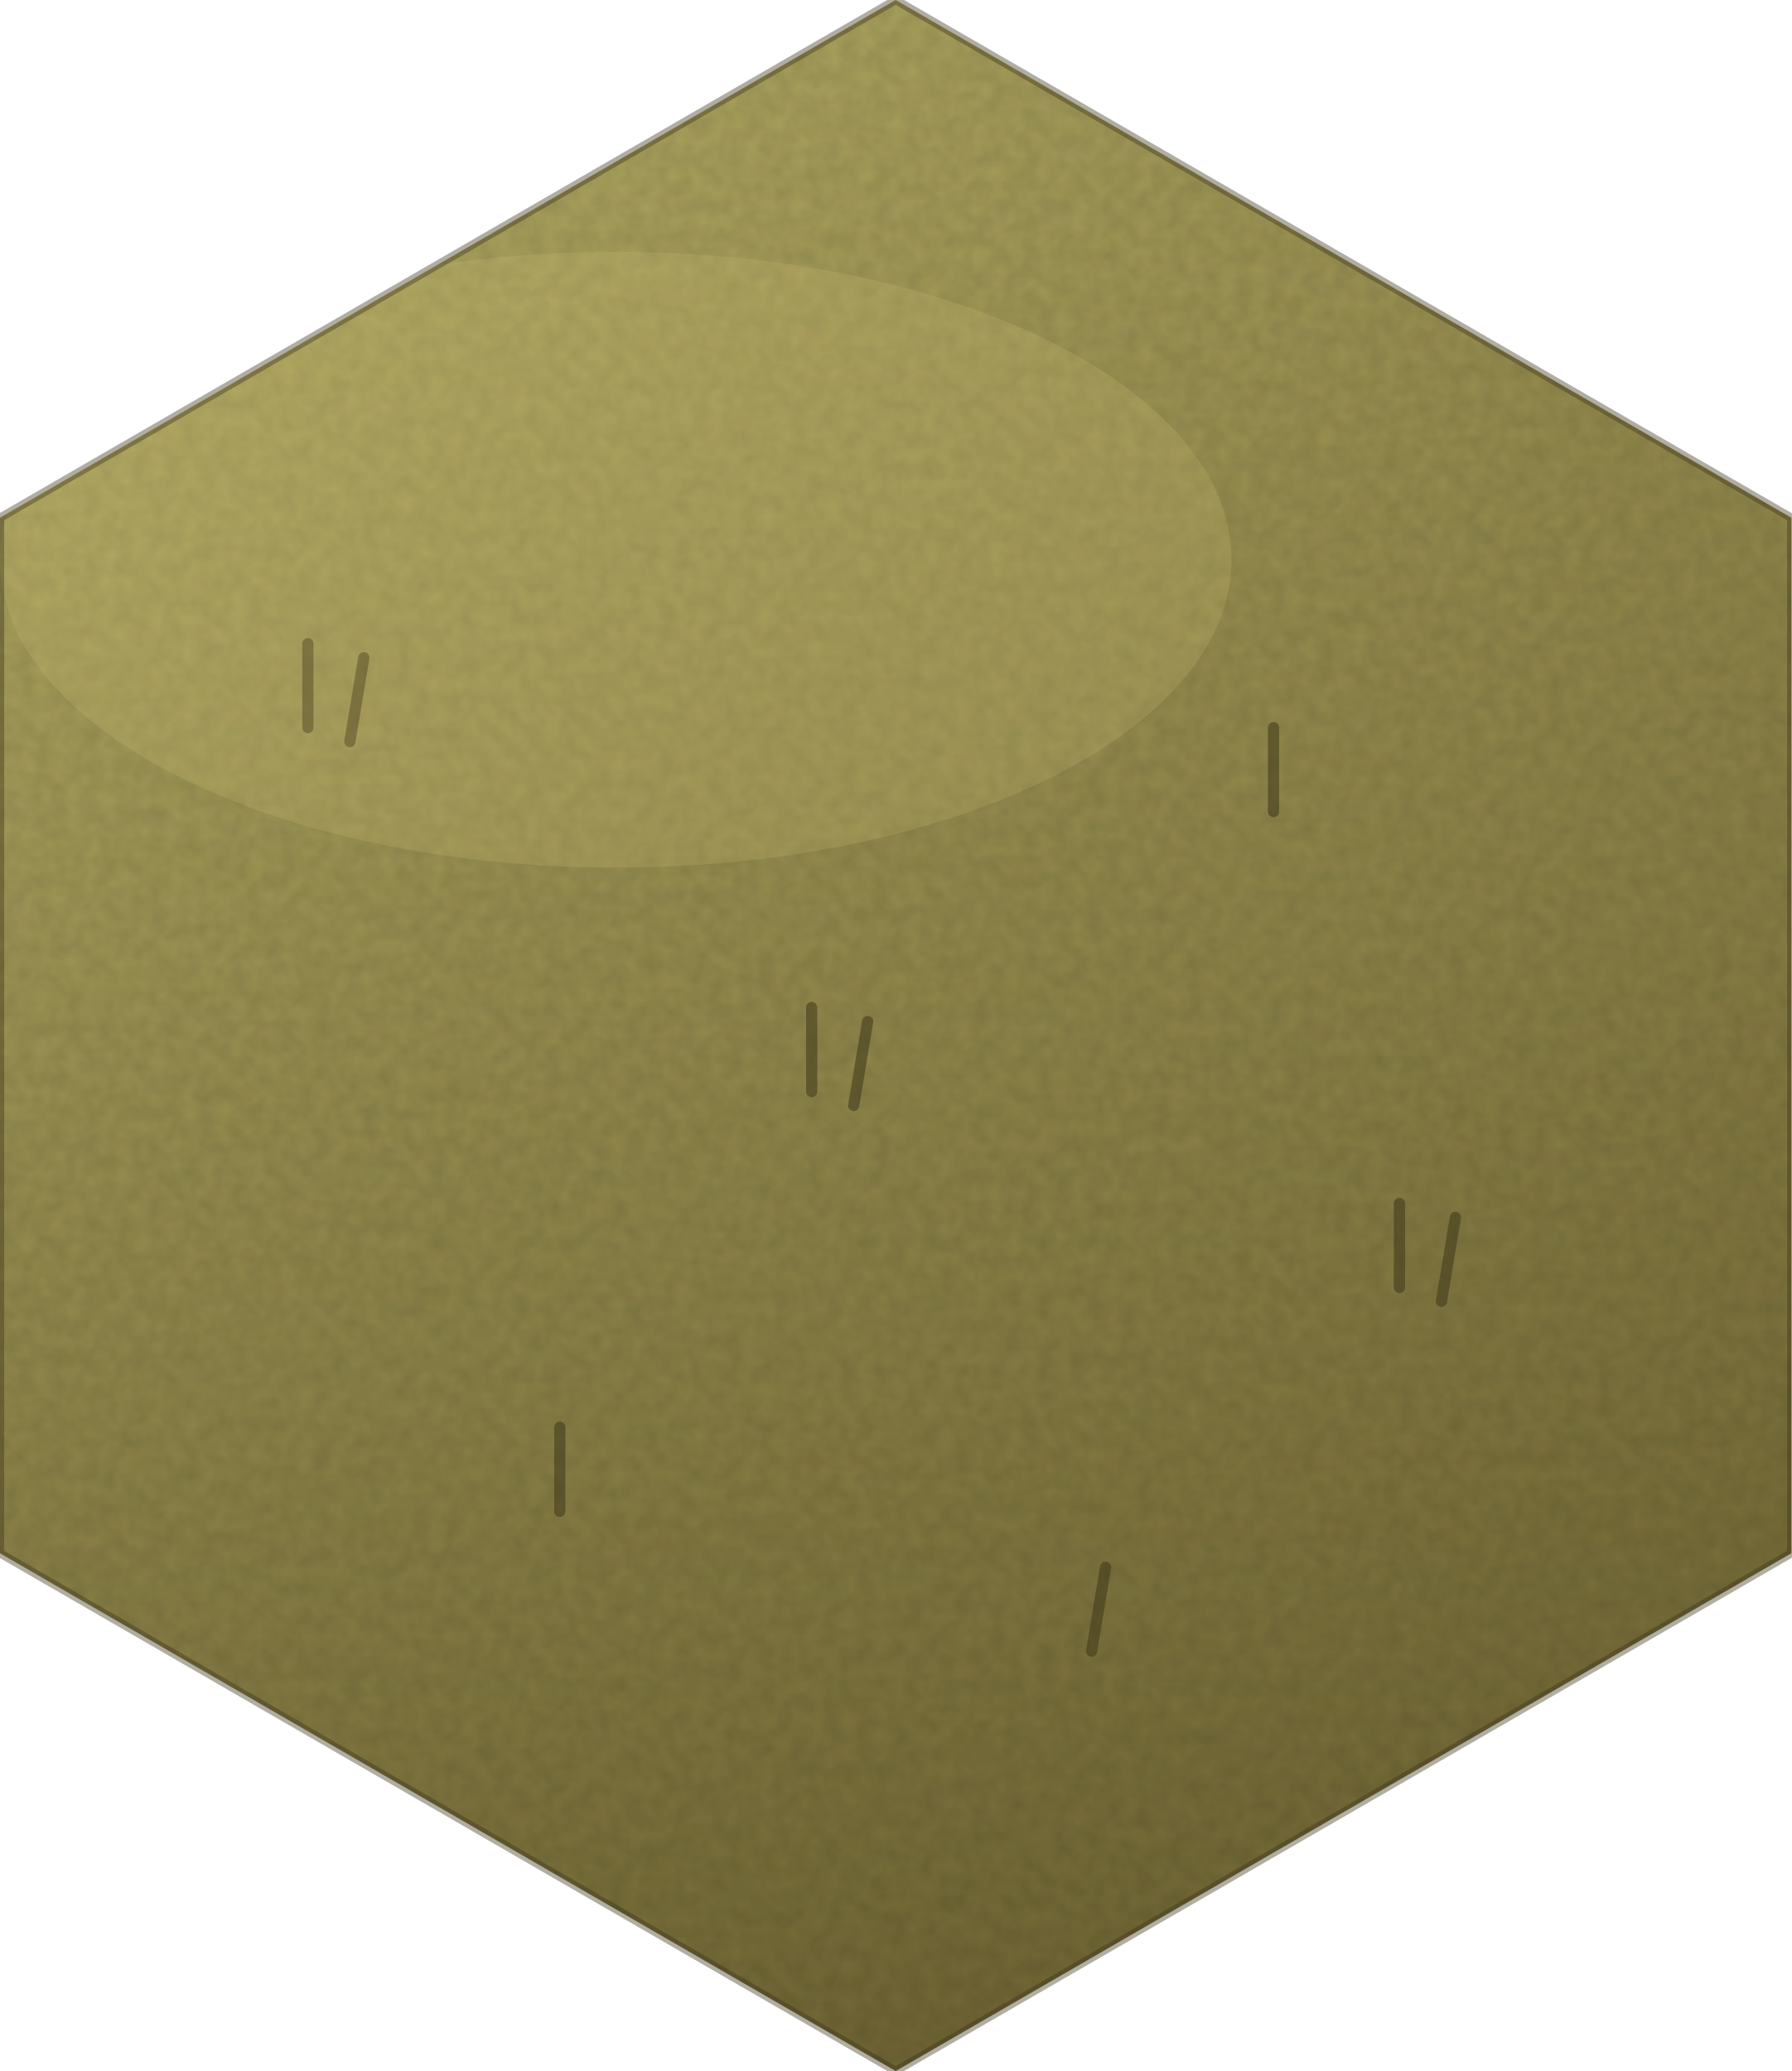
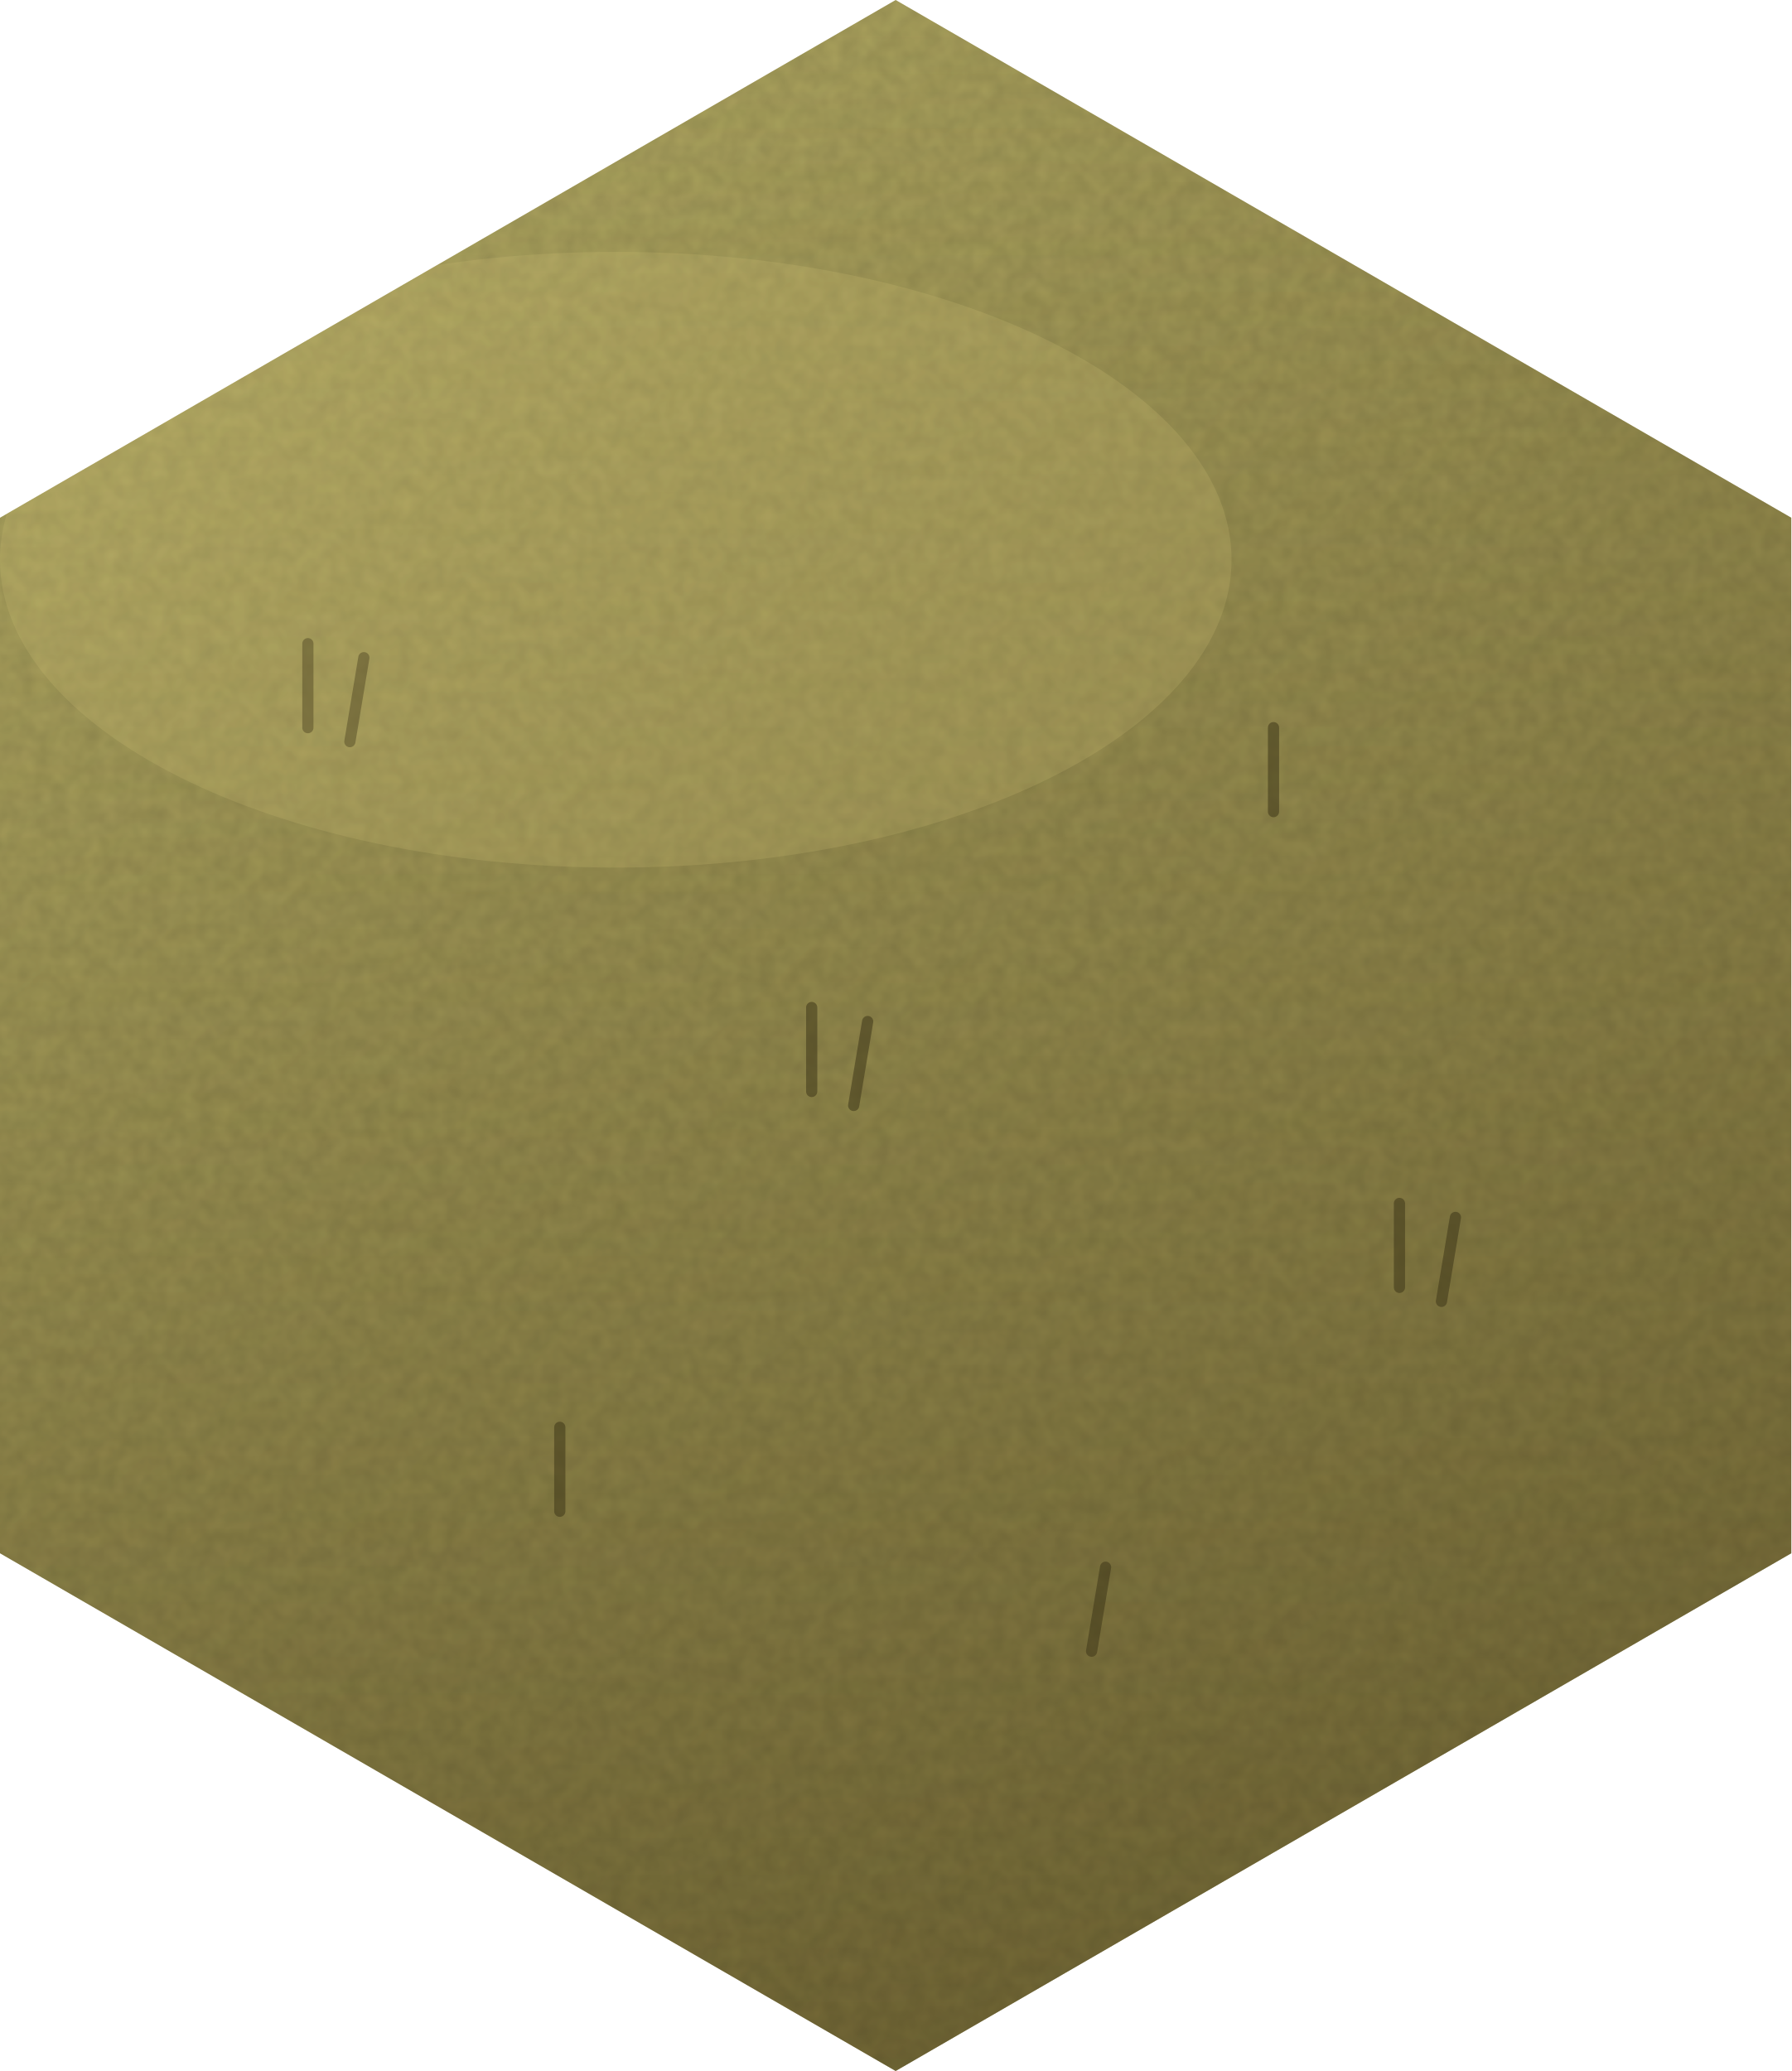
<svg xmlns="http://www.w3.org/2000/svg" viewBox="0 0 128 148" preserveAspectRatio="xMidYMid meet">
  <defs>
    <clipPath id="hex">
      <polygon points="64,0 128,37 128,111 64,148 0,111 0,37" />
    </clipPath>
    <linearGradient id="lg-base" x1="0" y1="0" x2="0.8" y2="1">
      <stop offset="0" stop-color="#b8b067" />
      <stop offset="1" stop-color="#7a6f3a" />
    </linearGradient>
    <linearGradient id="lg-grass" x1="0" y1="0" x2="0" y2="1">
      <stop offset="0" stop-color="#9c9355" stop-opacity="0" />
      <stop offset="1" stop-color="#5a4f25" stop-opacity="0.45" />
    </linearGradient>
    <filter id="nz" x="0" y="0" width="1" height="1">
      <feTurbulence type="fractalNoise" baseFrequency="0.85" numOctaves="2" seed="3" />
      <feColorMatrix values="0 0 0 0 0  0 0 0 0 0  0 0 0 0 0  0 0 0 0.22 0" />
      <feComposite in2="SourceGraphic" operator="in" />
    </filter>
  </defs>
  <g clip-path="url(#hex)">
    <rect x="0" y="0" width="128" height="148" fill="url(#lg-base)" />
    <rect x="0" y="0" width="128" height="148" fill="url(#lg-grass)" />
    <rect x="0" y="0" width="128" height="148" fill="#3b321a" filter="url(#nz)" opacity="0.6" />
    <g stroke="#3e3618" stroke-width="0.8" stroke-linecap="round" opacity="0.55">
      <line x1="22" y1="52" x2="22" y2="46" />
      <line x1="25" y1="53" x2="26" y2="47" />
      <line x1="58" y1="78" x2="58" y2="72" />
      <line x1="61" y1="79" x2="62" y2="73" />
      <line x1="91" y1="58" x2="91" y2="52" />
      <line x1="100" y1="92" x2="100" y2="86" />
      <line x1="103" y1="93" x2="104" y2="87" />
      <line x1="40" y1="108" x2="40" y2="102" />
      <line x1="78" y1="118" x2="79" y2="112" />
    </g>
    <ellipse cx="44" cy="40" rx="44" ry="22" fill="#d8c97c" opacity="0.18" />
  </g>
-   <polygon points="64,0 128,37 128,111 64,148 0,111 0,37" fill="none" stroke="#3a321a" stroke-width="0.6" opacity="0.4" />
</svg>
